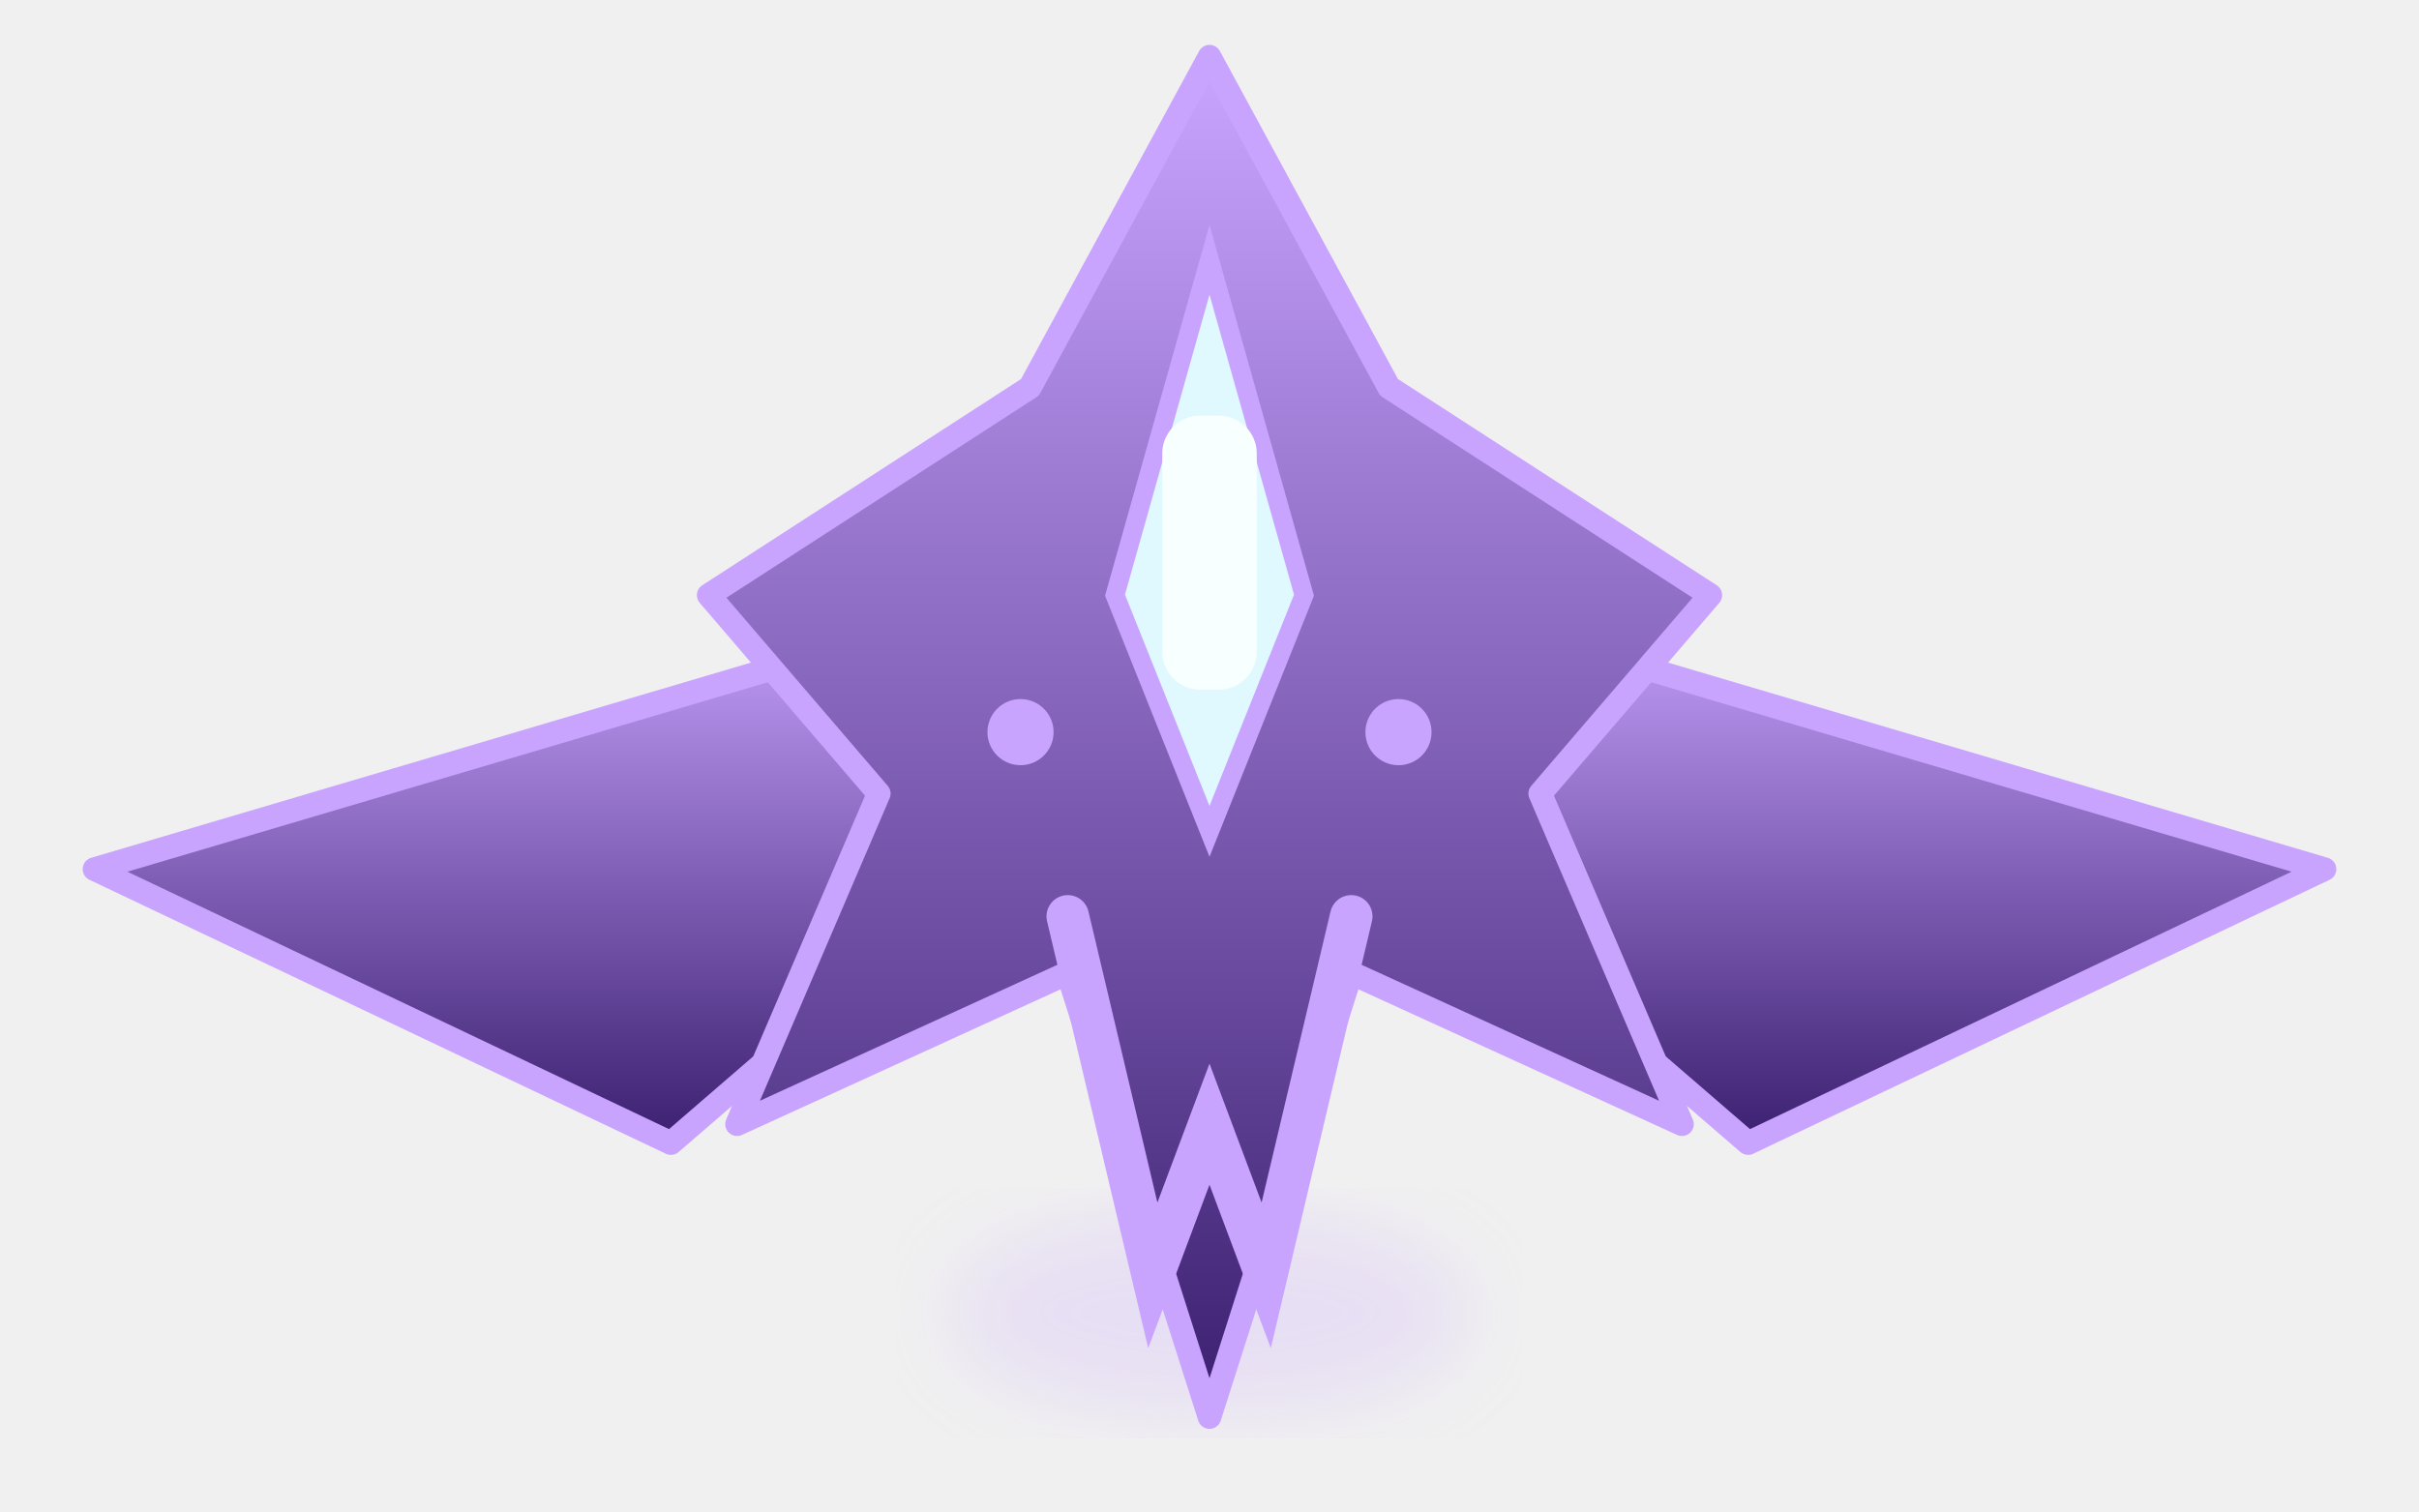
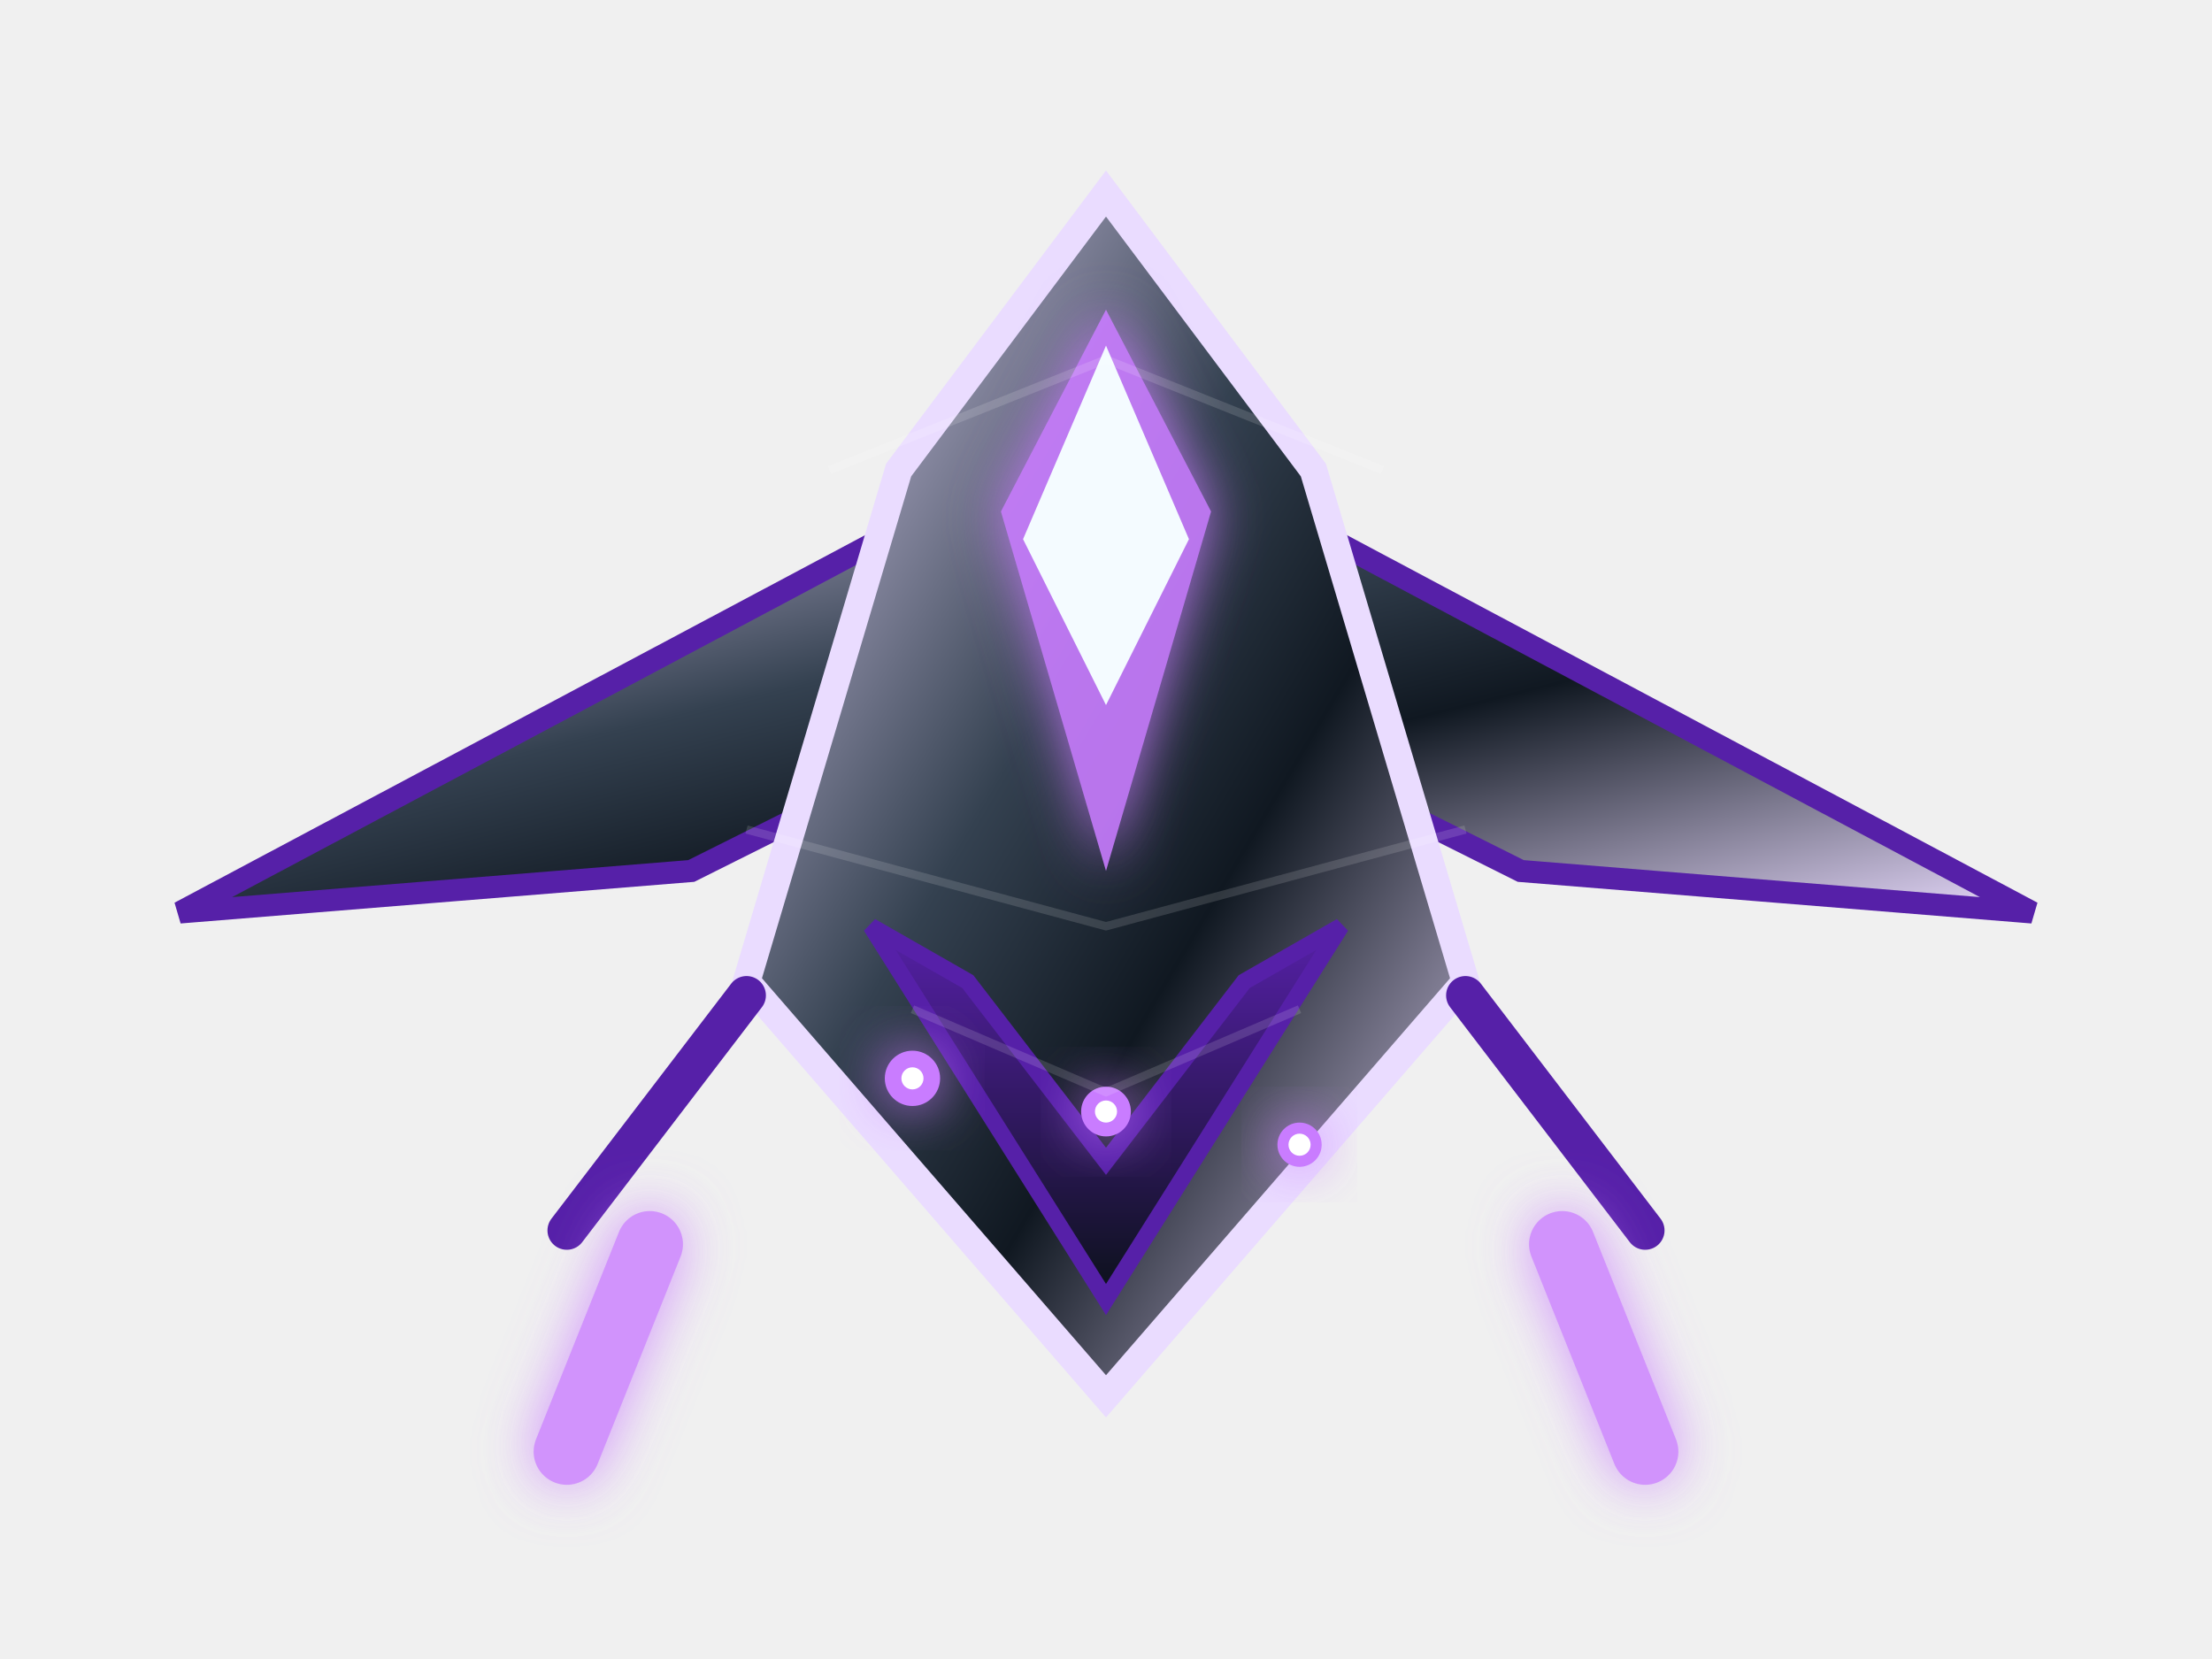
- <svg xmlns="http://www.w3.org/2000/svg" width="512" height="320" viewBox="0 0 512 320">
+ <svg xmlns="http://www.w3.org/2000/svg" viewBox="0 0 800 600">
  <defs>
-     <linearGradient id="h" x1="0" y1="0" x2="0" y2="1">
-       <stop stop-color="#c9a4ff" />
-       <stop offset="1" stop-color="#3b1f70" />
+     <filter id="gplayer7" x="-80%" y="-80%" width="260%" height="260%">
+       <feGaussianBlur stdDeviation="10" result="b" />
+       <feMerge>
+         <feMergeNode in="b" />
+         <feMergeNode in="SourceGraphic" />
+       </feMerge>
+     </filter>
+     <linearGradient id="gplayer7m" x1="0" y1="0" x2="1" y2="1">
+       <stop offset="0" stop-color="#eadcff" />
+       <stop offset=".42" stop-color="#344150" />
+       <stop offset=".62" stop-color="#101821" />
+       <stop offset="1" stop-color="#eadcff" />
    </linearGradient>
-     <filter id="g">
-       <feGaussianBlur stdDeviation="8" />
-     </filter>
+     <linearGradient id="gplayer7a" x1="0" y1="0" x2="0" y2="1">
+       <stop stop-color="#5620a8" />
+       <stop offset="1" stop-color="#0b1119" />
+     </linearGradient>
+     <radialGradient id="gplayer7c">
+       <stop stop-color="#ffffff" />
+       <stop offset=".22" stop-color="#c97cff" />
+       <stop offset=".7" stop-color="#c97cff" stop-opacity=".55" />
+       <stop offset="1" stop-color="#c97cff" stop-opacity="0" />
+     </radialGradient>
  </defs>
-   <ellipse cx="256" cy="278" rx="55" ry="22" fill="#c9a4ff" opacity=".22" filter="url(#g)" />
-   <g fill="url(#h)" stroke="#c9a4ff" stroke-width="5" stroke-linejoin="round">
-     <path d="M216 126 L20 184 L142 242 L230 166 Z" />
-     <path d="M216 126 L20 184 L142 242 L230 166 Z" transform="translate(512 0) scale(-1 1)" />
-     <path d="M256 12 L294 82 L362 126 L326 168 L356 238 L286 206 L256 300 L226 206 L156 238 L186 168 L150 126 L218 82 Z" />
+   <g>
+     <path d="M375 165 L65 330 L250 315 L350 265 Z M425 165 L735 330 L550 315 L450 265 Z" fill="url(#gplayer7m)" stroke="#5620a8" stroke-width="8" />
+     <path d="M400 70 L475 170 L530 355 L400 505 L270 355 L325 170 Z" fill="url(#gplayer7m)" stroke="#eadcff" stroke-width="10" />
+     <path d="M400 112 L438 185 L400 315 L362 185 Z" fill="#c97cff" opacity=".9" filter="url(#gplayer7)" />
+     <path d="M400 125 L430 195 L400 255 L370 195 Z" fill="#f4fbff" />
+     <path d="M315 335 L400 470 L485 335 L450 355 L400 420 L350 355 Z" fill="url(#gplayer7a)" stroke="#5620a8" stroke-width="6" />
+     <circle cx="330" cy="390" r="10" fill="#c97cff" filter="url(#gplayer7)" />
+     <circle cx="330" cy="390" r="4" fill="#fff" />
+     <circle cx="400" cy="402" r="9" fill="#c97cff" filter="url(#gplayer7)" />
+     <circle cx="400" cy="402" r="4" fill="#fff" />
+     <circle cx="470" cy="414" r="8" fill="#c97cff" filter="url(#gplayer7)" />
+     <circle cx="470" cy="414" r="4" fill="#fff" />
+     <path d="M270 360 L205 445 M530 360 L595 445" stroke="#5620a8" stroke-width="14" stroke-linecap="round" />
+     <path d="M235 450 L205 525 M565 450 L595 525" stroke="#c97cff" stroke-width="24" stroke-linecap="round" opacity=".8" filter="url(#gplayer7)" />
+     <g opacity=".75" fill="none" stroke="#ffffff" stroke-opacity=".18" stroke-width="3">
+       <path d="M300 170 L400 130 L500 170" />
+       <path d="M270 300 L400 335 L530 300" />
+       <path d="M330 365 L400 395 L470 365" />
+     </g>
  </g>
-   <path d="M256 55 L276 126 L256 176 L236 126 Z" fill="#dff9ff" stroke="#c9a4ff" stroke-width="4" />
-   <rect x="246" y="88" width="20" height="58" rx="8" fill="#f7ffff" />
-   <path d="M226 194 L244 270 L256 238 L268 270 L286 194" fill="none" stroke="#c9a4ff" stroke-width="9" stroke-linecap="round" />
-   <circle cx="216" cy="155" r="7" fill="#c9a4ff" />
-   <circle cx="296" cy="155" r="7" fill="#c9a4ff" />
</svg>
